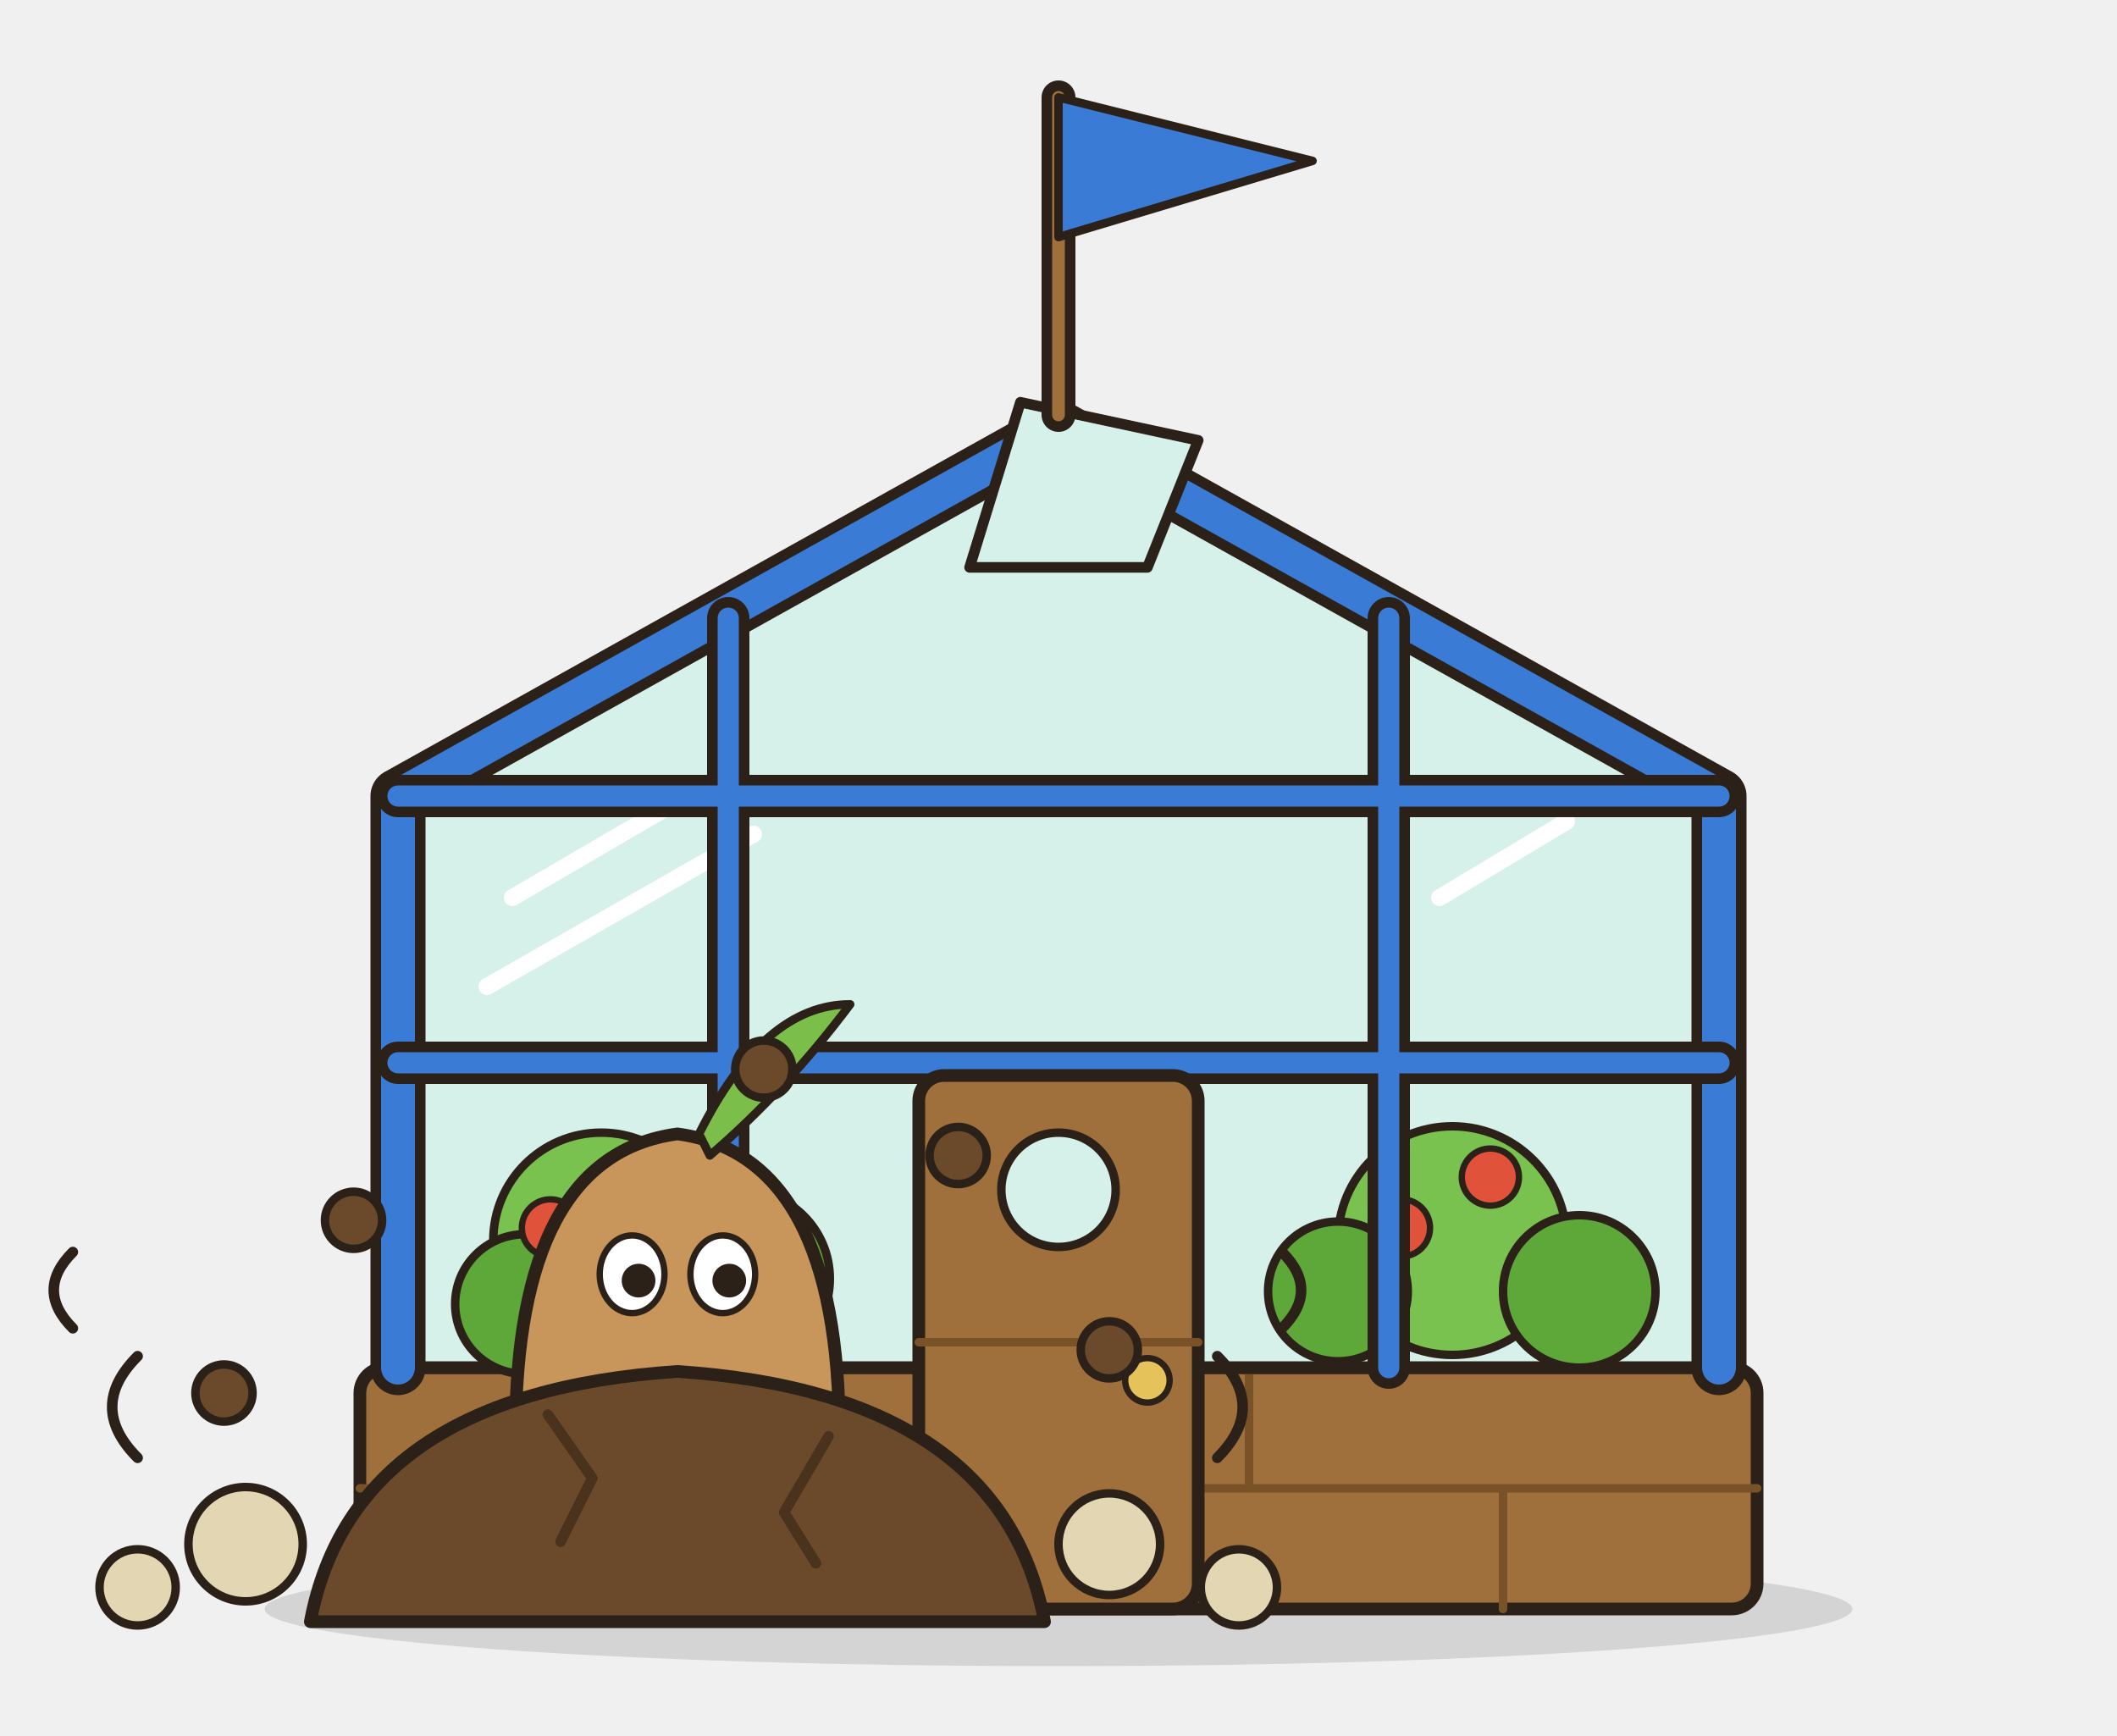
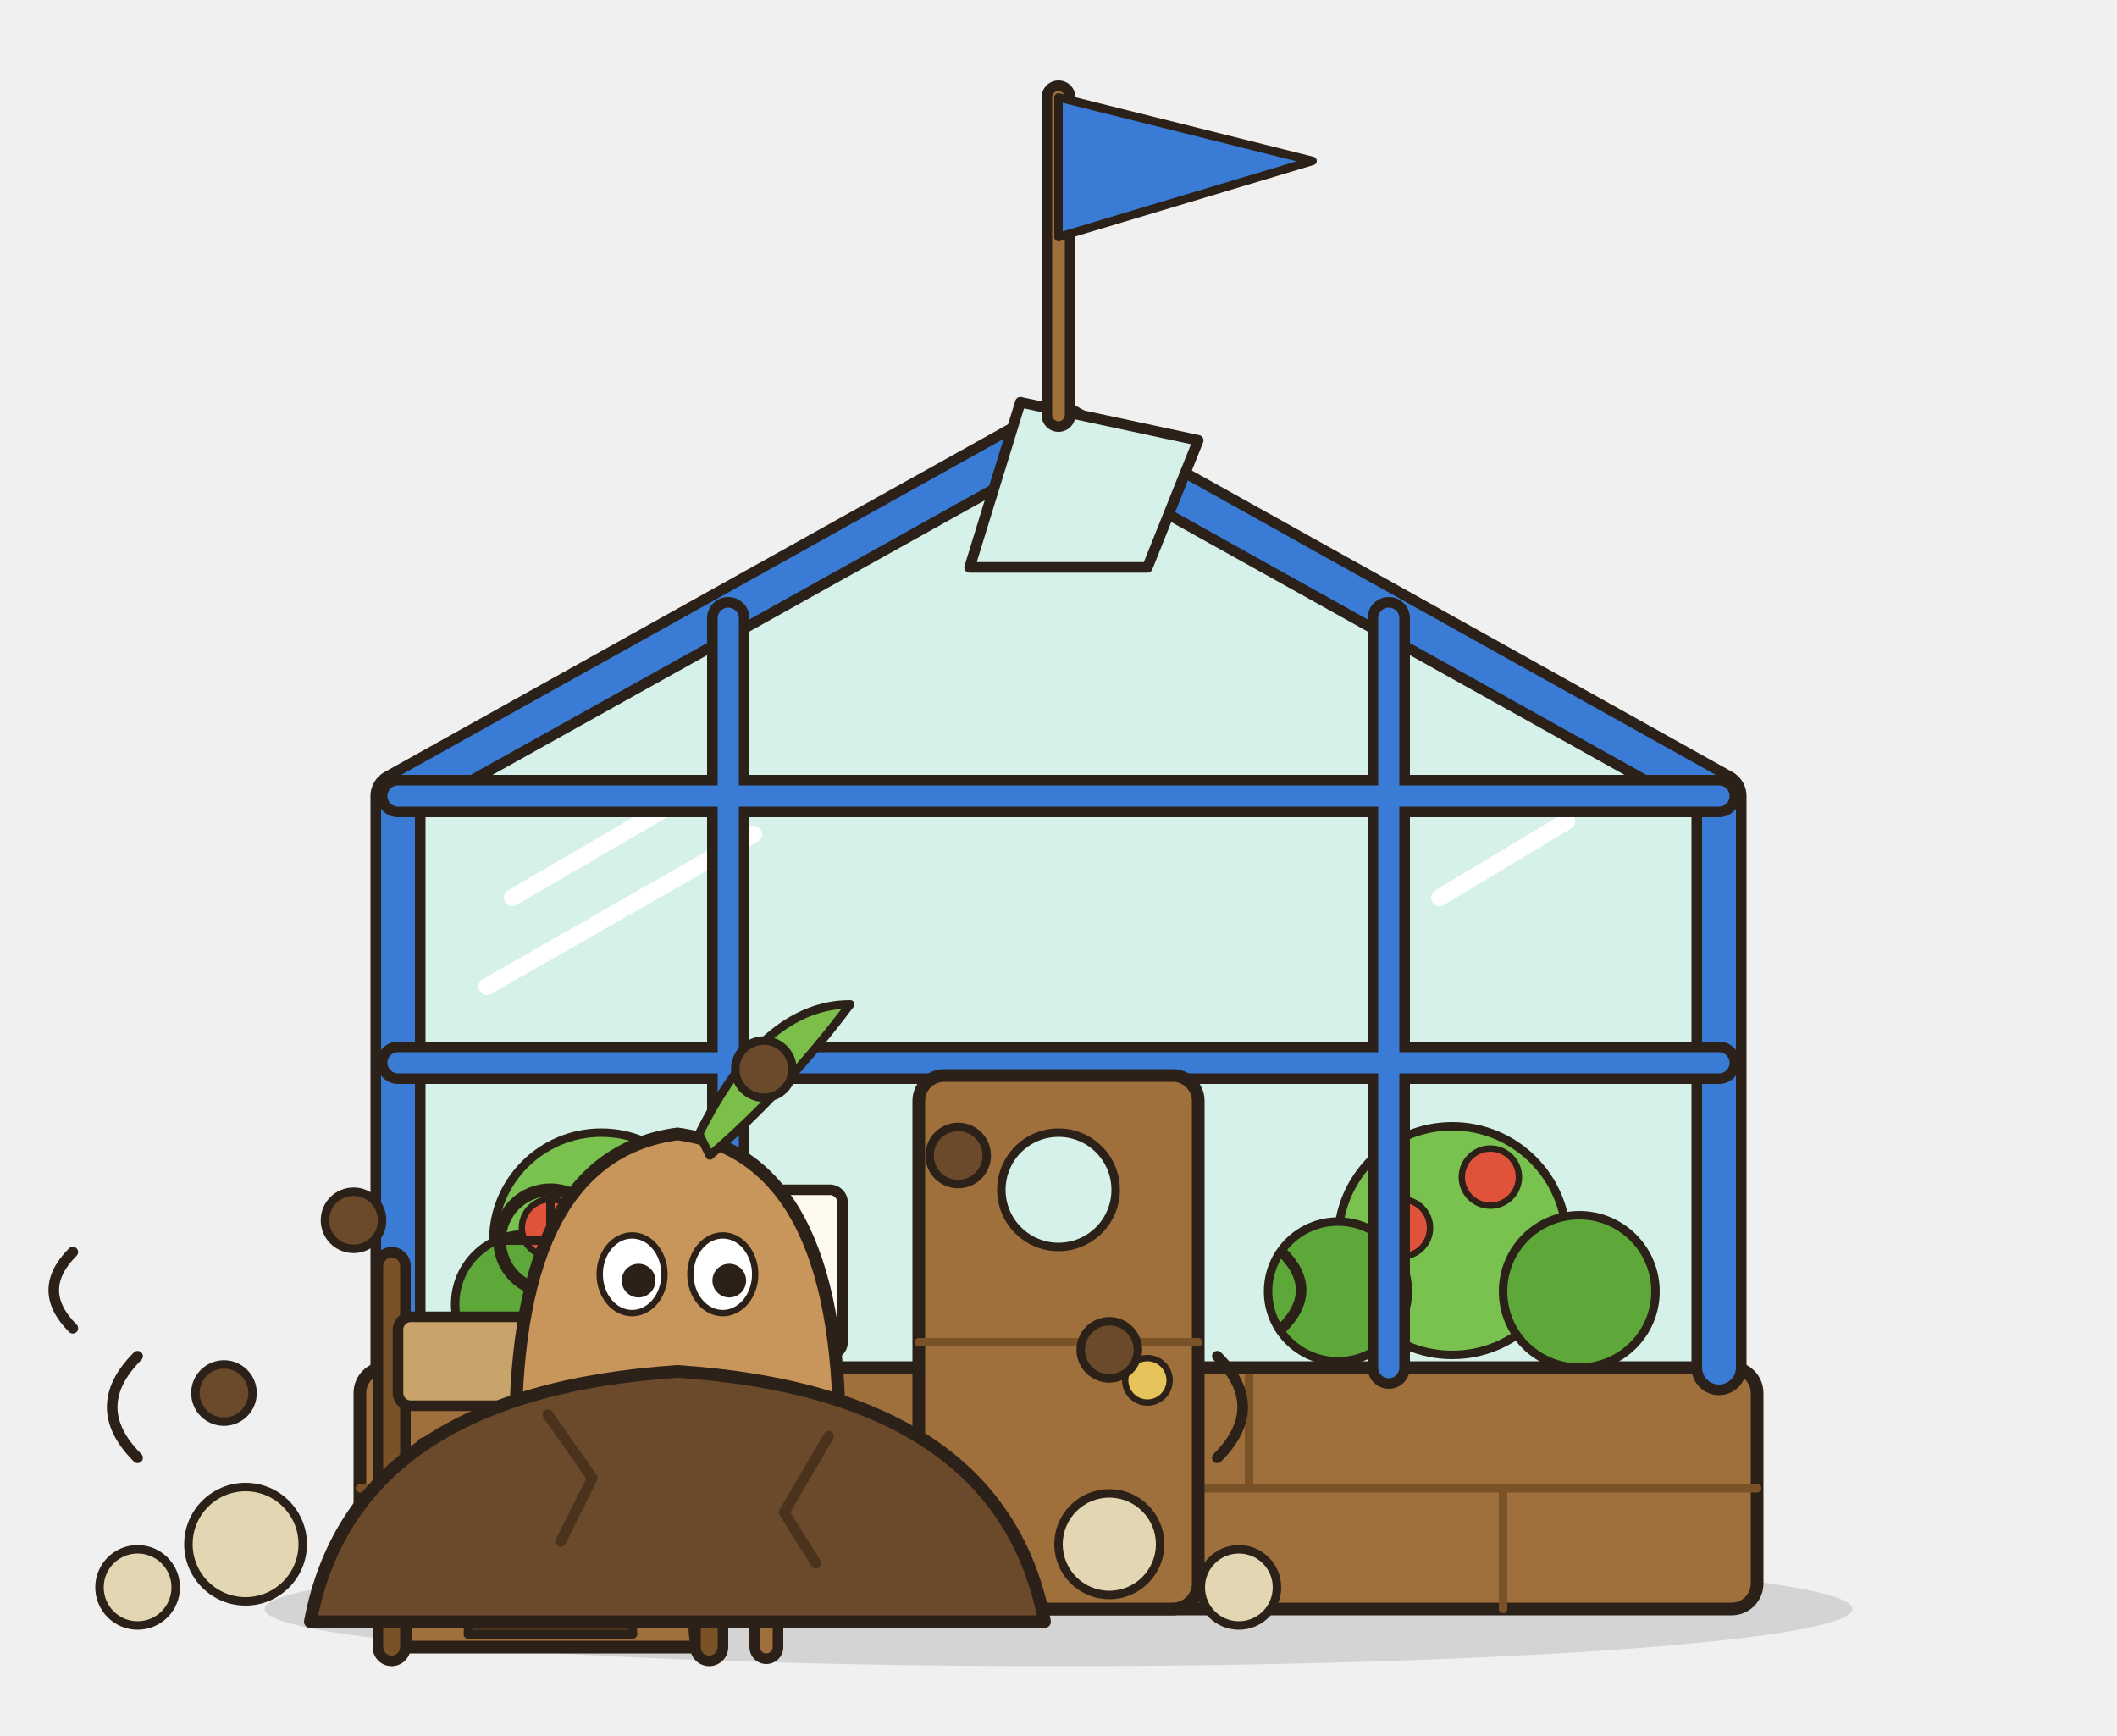
<svg xmlns="http://www.w3.org/2000/svg" viewBox="-250 -380 500 410" width="500" height="410">
  <g>
    <ellipse cx="0" cy="0" rx="187.5" ry="13.5" fill="#000000" fill-opacity="0.12" />
    <rect x="-165" y="-57" width="330" height="57" rx="6" fill="#a0703c" stroke="#2b2118" stroke-width="3" />
    <path d="M-165 -28.5 L165 -28.5 M-82.5 -57 L-82.5 -28.5 M45 -57 L45 -28.5 M-30 -28.5 L-30 0 M105 -28.5 L105 0" fill="none" stroke="#7a5228" stroke-width="2" stroke-linejoin="round" stroke-linecap="round" />
    <path d="M-156 -57 L-156 -192 L0 -279 L156 -192 L156 -57 Z" fill="#d6f1ea" stroke="#2b2118" stroke-width="3" stroke-linejoin="round" stroke-linecap="round" />
    <circle cx="-108" cy="-87" r="25.5" fill="#79c24f" stroke="#2b2118" stroke-width="2" />
    <circle cx="-75" cy="-78" r="21" fill="#5ea83a" stroke="#2b2118" stroke-width="2" />
    <circle cx="-126" cy="-72" r="16.5" fill="#5ea83a" stroke="#2b2118" stroke-width="2" />
    <circle cx="93" cy="-87" r="27" fill="#79c24f" stroke="#2b2118" stroke-width="2" />
    <circle cx="123" cy="-75" r="18" fill="#5ea83a" stroke="#2b2118" stroke-width="2" />
    <circle cx="66" cy="-75" r="16.5" fill="#5ea83a" stroke="#2b2118" stroke-width="2" />
    <circle cx="-96" cy="-99" r="6.75" fill="#e0533a" stroke="#2b2118" stroke-width="1.5" />
    <circle cx="-120" cy="-90" r="6.75" fill="#e0533a" stroke="#2b2118" stroke-width="1.5" />
    <circle cx="102" cy="-102" r="6.75" fill="#e0533a" stroke="#2b2118" stroke-width="1.5" />
    <circle cx="81" cy="-90" r="6.75" fill="#e0533a" stroke="#2b2118" stroke-width="1.5" />
    <path d="M-129 -168 L-93 -189 M-135 -147 L-72 -183 M90 -168 L120 -186" fill="none" stroke="#ffffff" stroke-width="4" stroke-linejoin="round" stroke-linecap="round" />
    <path d="M-156 -57 L-156 -192 L0 -279 L156 -192 L156 -57" fill="none" stroke="#2b2118" stroke-width="13" stroke-linejoin="round" stroke-linecap="round" />
    <path d="M-156 -57 L-156 -192 L0 -279 L156 -192 L156 -57" fill="none" stroke="#3a7bd5" stroke-width="8" stroke-linejoin="round" stroke-linecap="round" />
    <path d="M-78 -57 L-78 -234 M78 -57 L78 -234 M-156 -129 L156 -129 M-156 -192 L156 -192" fill="none" stroke="#2b2118" stroke-width="10" stroke-linejoin="round" stroke-linecap="round" />
    <path d="M-78 -57 L-78 -234 M78 -57 L78 -234 M-156 -129 L156 -129 M-156 -192 L156 -192" fill="none" stroke="#3a7bd5" stroke-width="5" stroke-linejoin="round" stroke-linecap="round" />
    <path d="M-21 -246 L21 -246 L33 -276 L-9 -285 Z" fill="#d6f1ea" stroke="#2b2118" stroke-width="2.5" stroke-linejoin="round" stroke-linecap="round" />
    <rect x="-33" y="-126" width="66" height="126" rx="6" fill="#a0703c" stroke="#2b2118" stroke-width="3" />
    <path d="M-33 -63 L33 -63" fill="none" stroke="#7a5228" stroke-width="2" stroke-linejoin="round" stroke-linecap="round" />
    <circle cx="0" cy="-99" r="13.5" fill="#d6f1ea" stroke="#2b2118" stroke-width="2" />
    <circle cx="21" cy="-54" r="5.25" fill="#e6c25a" stroke="#2b2118" stroke-width="1.5" />
    <path d="M0 -282 L0 -357" fill="none" stroke="#2b2118" stroke-width="8" stroke-linejoin="round" stroke-linecap="round" />
    <path d="M0 -282 L0 -357" fill="none" stroke="#a0703c" stroke-width="3" stroke-linejoin="round" stroke-linecap="round" />
    <path d="M0 -357 L60 -342 L0 -324 Z" fill="#3a7bd5" stroke="#2b2118" stroke-width="2" stroke-linejoin="round" stroke-linecap="round" />
+     <path d="M-150 -39 L-90 -39 L-85.5 9 L-154.5 9 Z" fill="#a0703c" stroke="#2b2118" stroke-width="3" stroke-linejoin="round" stroke-linecap="round" />
+     <path d="M-138 -30 L-102 -30 L-100.5 6 L-139.5 6 Z" fill="#4a321c" stroke="#2b2118" stroke-width="2" stroke-linejoin="round" stroke-linecap="round" />
+     <path d="M-157.5 -81 L-157.5 9 M-82.5 -81 L-82.5 9" fill="none" stroke="#2b2118" stroke-width="9" stroke-linejoin="round" stroke-linecap="round" />
+     <path d="M-157.5 -81 L-157.5 9 M-82.5 -81 L-82.5 9" fill="none" stroke="#7a5228" stroke-width="4" stroke-linejoin="round" stroke-linecap="round" />
+     <rect x="-156" y="-69" width="72" height="21" rx="3" fill="#c9a46a" stroke="#2b2118" stroke-width="2.5" />
+     <circle cx="-120" cy="-87" r="12" fill="none" stroke="#2b2118" stroke-width="3" />
+     <path d="M-132 -87 L-108 -87 M-120 -99 L-120 -75" fill="none" stroke="#2b2118" stroke-width="2" stroke-linejoin="round" stroke-linecap="round" />
+     <path d="M-69 9 L-69 -60" fill="none" stroke="#2b2118" stroke-width="8" stroke-linejoin="round" stroke-linecap="round" />
+     <path d="M-69 9 L-69 -60" fill="none" stroke="#a0703c" stroke-width="3" stroke-linejoin="round" stroke-linecap="round" />
+     <rect x="-87" y="-99" width="36" height="39" rx="3" fill="#fffaf0" stroke="#2b2118" stroke-width="2.5" />
+     <path d="M-69 -93 Q-81 -75 -75 -69 Q-69 -63 -63 -69 Q-57 -75 -69 -93 Z" fill="#6fc3e8" stroke="#2b2118" stroke-width="1.5" stroke-linejoin="round" stroke-linecap="round" />
    <circle cx="-192" cy="-15.3" r="13.5" fill="#e3d6b2" stroke="#2b2118" stroke-width="2" />
    <circle cx="12" cy="-15.3" r="12" fill="#e3d6b2" stroke="#2b2118" stroke-width="2" />
    <circle cx="-217.5" cy="-5.1" r="9" fill="#e3d6b2" stroke="#2b2118" stroke-width="2" />
    <circle cx="42.6" cy="-5.1" r="9" fill="#e3d6b2" stroke="#2b2118" stroke-width="2" />
    <path d="M-128.25 -40.8 Q-128.25 -107.1 -90 -112.2 Q-51.75 -107.1 -51.75 -40.8 Z" fill="#c8955a" stroke="#2b2118" stroke-width="3" stroke-linejoin="round" stroke-linecap="round" />
    <ellipse cx="-100.71" cy="-79.05" rx="7.65" ry="9.18" fill="#ffffff" stroke="#2b2118" stroke-width="1.5" />
    <ellipse cx="-79.29" cy="-79.05" rx="7.65" ry="9.18" fill="#ffffff" stroke="#2b2118" stroke-width="1.5" />
    <circle cx="-99.18" cy="-77.55" r="3.978" fill="#2b2118" />
    <circle cx="-77.76" cy="-77.55" r="3.978" fill="#2b2118" />
    <path d="M-84.9 -112.2 Q-69.6 -142.8 -49.2 -142.8 Q-64.5 -122.4 -82.35 -107.1 Z" fill="#7bbf4a" stroke="#2b2118" stroke-width="2" stroke-linejoin="round" stroke-linecap="round" />
    <path d="M-176.7 3 Q-166.5 -51 -90 -56.1 Q-13.5 -51 -3.3 3 Z" fill="#6b4a2b" stroke="#2b2118" stroke-width="3" stroke-linejoin="round" stroke-linecap="round" />
    <path d="M-120.6 -45.9 l10.5 15 l-7.5 15 M-54.3 -40.8 l-10.5 18 l7.5 12" fill="none" stroke="#4a321c" stroke-width="2.5" stroke-linejoin="round" stroke-linecap="round" />
    <circle cx="-166.5" cy="-91.8" r="6.75" fill="#6b4a2b" stroke="#2b2118" stroke-width="2" />
    <circle cx="-23.7" cy="-107.1" r="6.75" fill="#6b4a2b" stroke="#2b2118" stroke-width="2" />
    <circle cx="12" cy="-61.2" r="6.75" fill="#6b4a2b" stroke="#2b2118" stroke-width="2" />
    <circle cx="-197.1" cy="-51" r="6.75" fill="#6b4a2b" stroke="#2b2118" stroke-width="2" />
    <circle cx="-69.6" cy="-127.5" r="6.75" fill="#6b4a2b" stroke="#2b2118" stroke-width="2" />
    <path d="M-217.5 -35.7 q-12 -12 0 -24 M37.5 -35.7 q12 -12 0 -24 M-232.8 -66.3 q-9 -9 0 -18 M52.8 -66.3 q9 -9 0 -18" fill="none" stroke="#2b2118" stroke-width="2.5" stroke-linejoin="round" stroke-linecap="round" />
  </g>
</svg>
